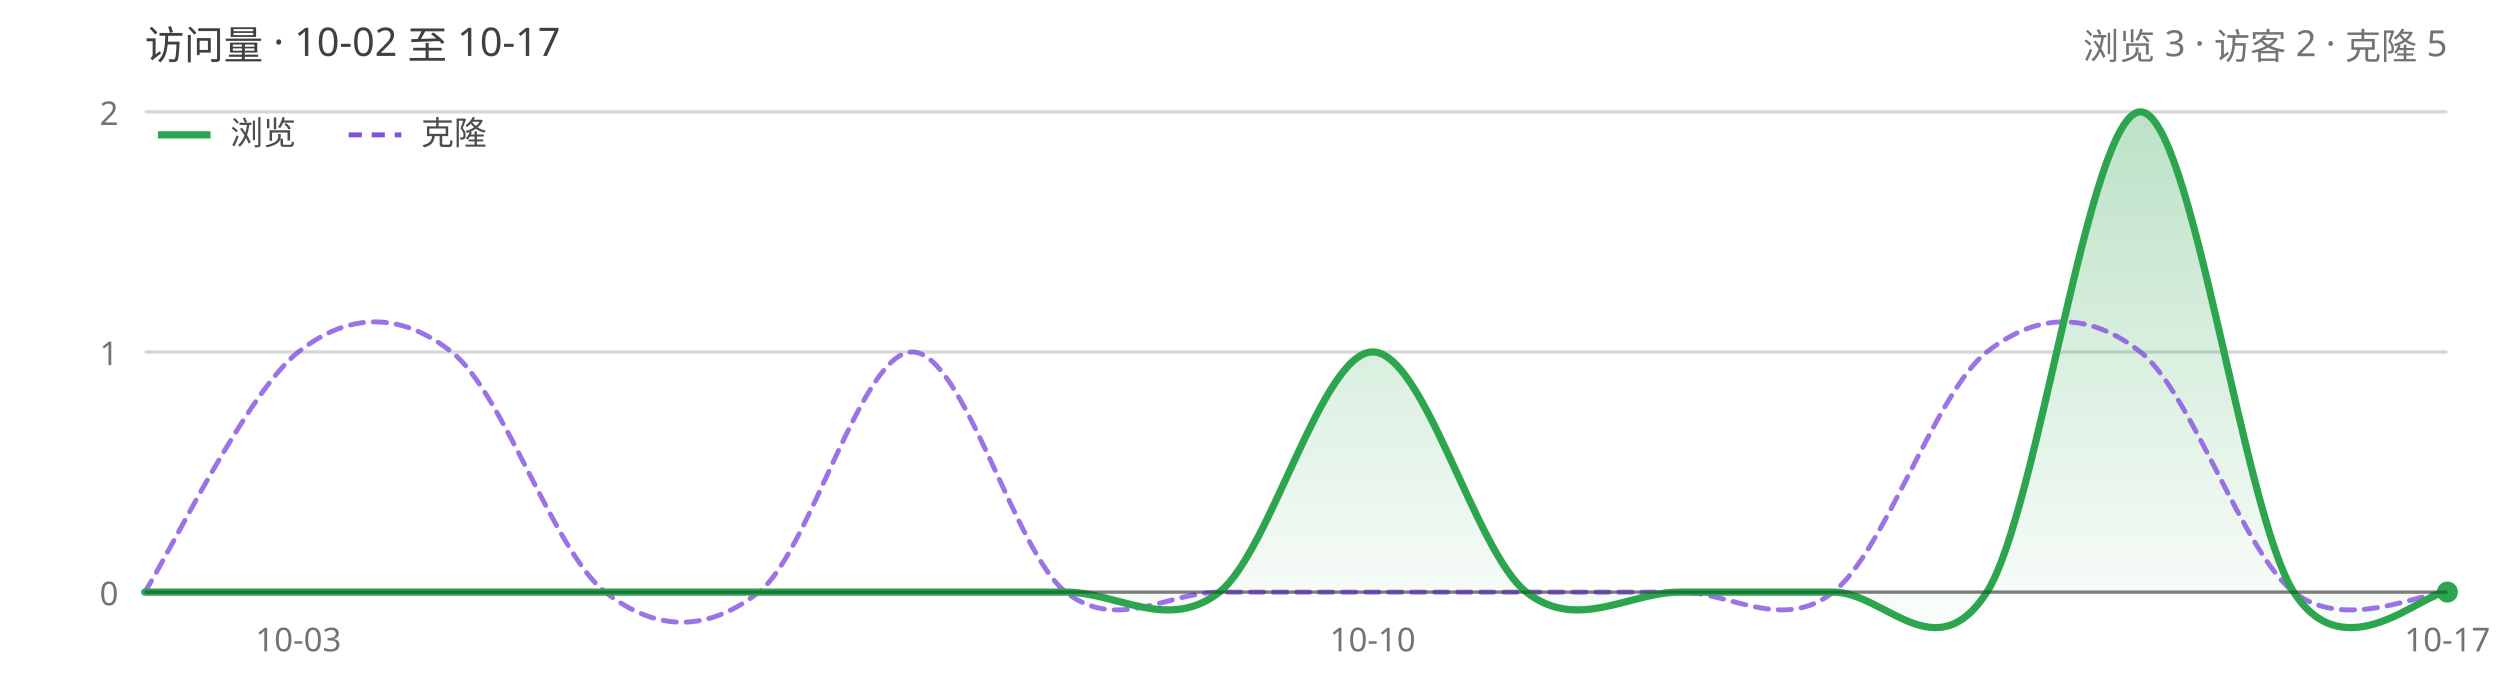
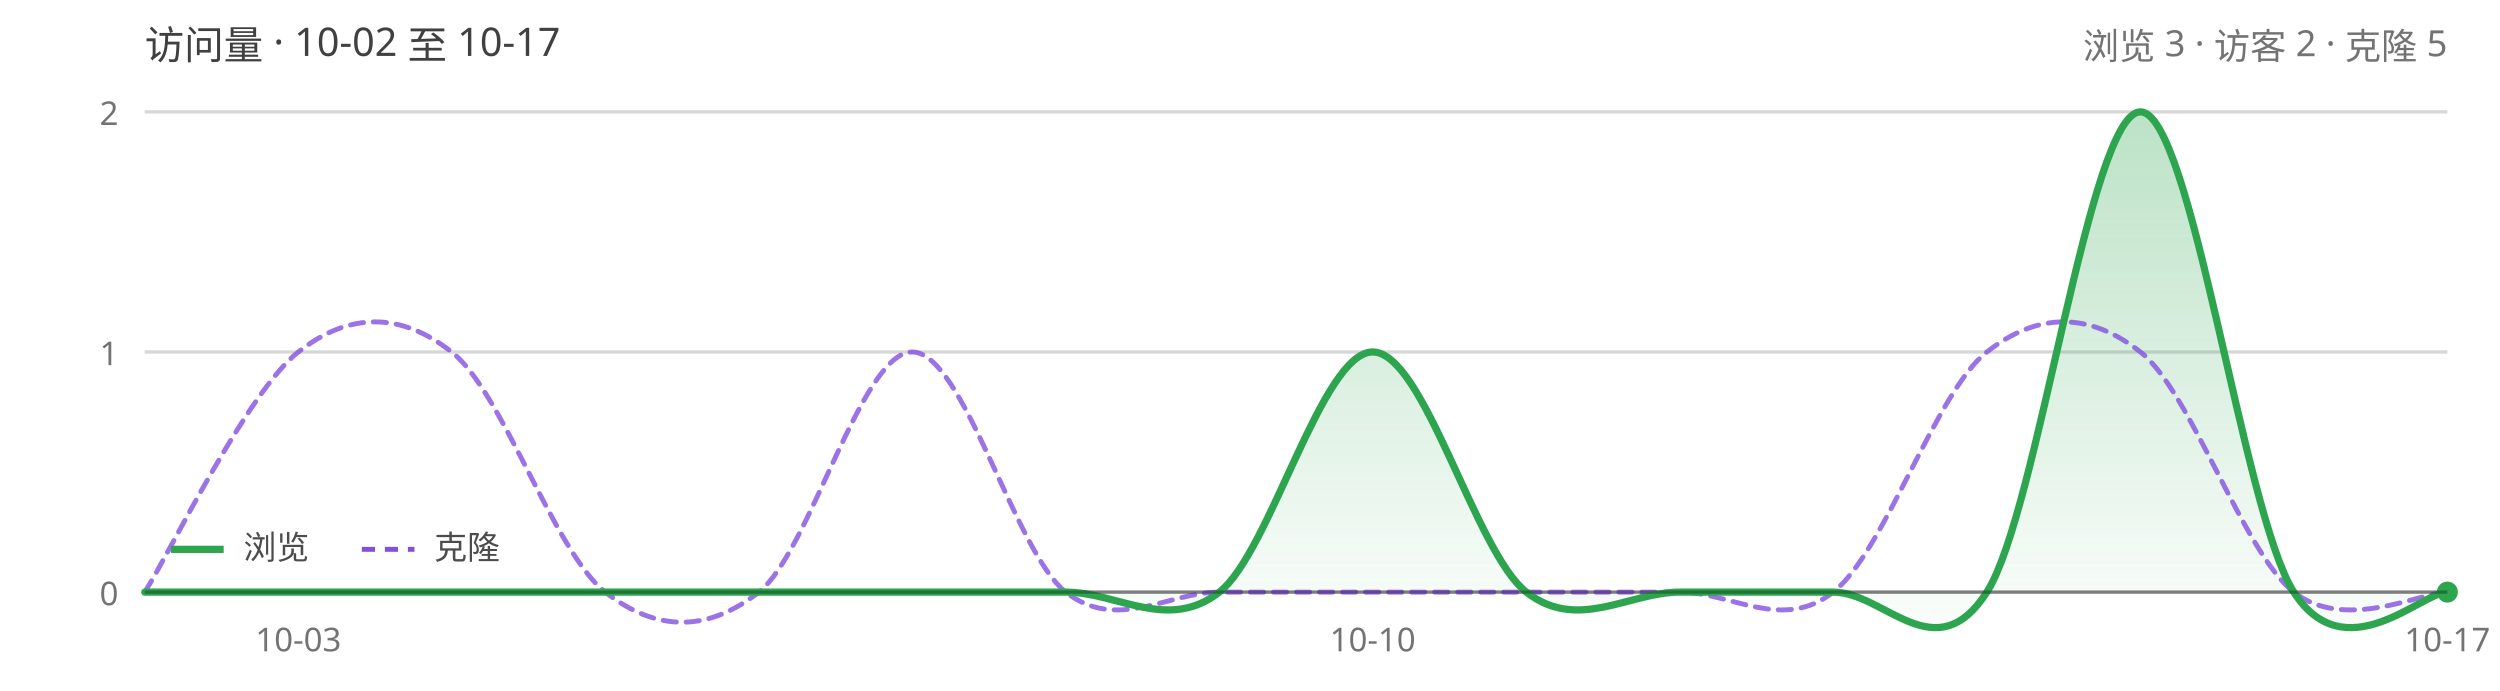
<svg xmlns="http://www.w3.org/2000/svg" width="760" height="210" viewBox="0 0 760 210" role="img" aria-label="Repository traffic, 10-02 至 10-17">
  <defs>
    <linearGradient id="fill" x1="0" y1="0" x2="0" y2="1">
      <stop offset="0%" stop-color="#2da44e" stop-opacity="0.32" />
      <stop offset="100%" stop-color="#2da44e" stop-opacity="0.02" />
    </linearGradient>
  </defs>
  <g font-family="-apple-system, BlinkMacSystemFont, 'Segoe UI', 'Noto Sans', Helvetica, Arial, sans-serif">
    <text x="44" y="18" font-size="12" fill="currentColor" fill-opacity="0.75">访问量 · 10-02 至 10-17</text>
    <text x="744" y="18" text-anchor="end" font-size="11" fill="currentColor" fill-opacity="0.55">浏览 3 · 访客 2 · 克隆 5</text>
    <line x1="44" y1="180.0" x2="744" y2="180.0" stroke="currentColor" stroke-opacity="0.3" stroke-width="1" />
    <text x="36" y="184.0" text-anchor="end" font-size="10" fill="currentColor" fill-opacity="0.55">0</text>
    <line x1="44" y1="107.0" x2="744" y2="107.0" stroke="currentColor" stroke-opacity="0.16" stroke-width="1" />
    <text x="36" y="111.0" text-anchor="end" font-size="10" fill="currentColor" fill-opacity="0.55">1</text>
    <line x1="44" y1="34.0" x2="744" y2="34.0" stroke="currentColor" stroke-opacity="0.16" stroke-width="1" />
    <text x="36" y="38.0" text-anchor="end" font-size="10" fill="currentColor" fill-opacity="0.55">2</text>
    <path d="M 44.0 180.0 C 51.8 180.0 75.1 180.0 90.7 180.0 C 106.2 180.0 121.8 180.0 137.3 180.0 C 152.9 180.0 168.4 180.0 184.0 180.0 C 199.6 180.0 215.1 180.0 230.7 180.0 C 246.2 180.0 261.8 180.0 277.3 180.0 C 292.9 180.0 308.4 180.0 324.0 180.0 C 339.6 180.0 355.1 192.2 370.7 180.0 C 386.2 167.8 401.8 107.0 417.3 107.0 C 432.9 107.0 448.4 167.8 464.0 180.0 C 479.6 192.2 495.1 180.0 510.7 180.0 C 526.2 180.0 541.8 180.0 557.3 180.0 C 572.9 180.0 588.4 204.3 604.0 180.0 C 619.6 155.7 635.1 34.0 650.7 34.0 C 666.2 34.0 681.8 155.7 697.3 180.0 C 712.9 204.3 736.2 180.0 744.0 180.0 L 744.0 180.0 L 44.0 180.0 Z" fill="url(#fill)" />
    <path d="M 44.0 180.0 C 51.8 167.8 75.1 119.2 90.7 107.0 C 106.2 94.8 121.8 94.8 137.3 107.0 C 152.9 119.2 168.4 167.8 184.0 180.0 C 199.6 192.2 215.1 192.2 230.7 180.0 C 246.2 167.8 261.8 107.0 277.3 107.0 C 292.9 107.0 308.4 167.8 324.0 180.0 C 339.6 192.2 355.1 180.0 370.7 180.0 C 386.2 180.0 401.8 180.0 417.3 180.0 C 432.9 180.0 448.4 180.0 464.0 180.0 C 479.6 180.0 495.1 180.0 510.7 180.0 C 526.2 180.0 541.8 192.2 557.3 180.0 C 572.9 167.8 588.4 119.2 604.0 107.0 C 619.6 94.8 635.1 94.8 650.7 107.0 C 666.2 119.2 681.8 167.8 697.3 180.0 C 712.9 192.2 736.2 180.0 744.0 180.0" fill="none" stroke="#8250df" stroke-width="1.5" stroke-linecap="round" stroke-opacity="0.8" stroke-dasharray="4 3" />
    <path d="M 44.0 180.0 C 51.8 180.0 75.1 180.0 90.7 180.0 C 106.2 180.0 121.8 180.0 137.3 180.0 C 152.9 180.0 168.4 180.0 184.0 180.0 C 199.6 180.0 215.1 180.0 230.7 180.0 C 246.2 180.0 261.8 180.0 277.3 180.0 C 292.9 180.0 308.4 180.0 324.0 180.0 C 339.6 180.0 355.1 192.2 370.7 180.0 C 386.2 167.8 401.8 107.0 417.3 107.0 C 432.9 107.0 448.4 167.8 464.0 180.0 C 479.6 192.2 495.1 180.0 510.7 180.0 C 526.2 180.0 541.8 180.0 557.3 180.0 C 572.9 180.0 588.4 204.3 604.0 180.0 C 619.6 155.7 635.1 34.0 650.7 34.0 C 666.2 34.0 681.8 155.7 697.3 180.0 C 712.9 204.3 736.2 180.0 744.0 180.0" fill="none" stroke="#2da44e" stroke-width="2.2" stroke-linecap="round" stroke-linejoin="round" />
    <circle cx="744.0" cy="180.0" r="3.2" fill="#2da44e" />
    <line x1="44" y1="180" x2="744" y2="180" stroke="currentColor" stroke-opacity="0.3" stroke-width="1" />
    <text x="744.0" y="198" text-anchor="middle" font-size="10" fill="currentColor" fill-opacity="0.55">10-17</text>
    <text x="417.3" y="198" text-anchor="middle" font-size="10" fill="currentColor" fill-opacity="0.55">10-10</text>
    <text x="90.7" y="198" text-anchor="middle" font-size="10" fill="currentColor" fill-opacity="0.55">10-03</text>
-     <g transform="translate(48,44)" font-size="10" fill="currentColor" fill-opacity="0.7">
+     <g transform="translate(52,170)" font-size="10" fill="currentColor" fill-opacity="0.7">
      <line x1="0" y1="-3" x2="16" y2="-3" stroke="#2da44e" stroke-width="2.2" />
      <text x="22" y="0">浏览</text>
      <line x1="58" y1="-3" x2="74" y2="-3" stroke="#8250df" stroke-width="1.5" stroke-dasharray="4 3" />
      <text x="80" y="0">克隆</text>
    </g>
  </g>
</svg>
